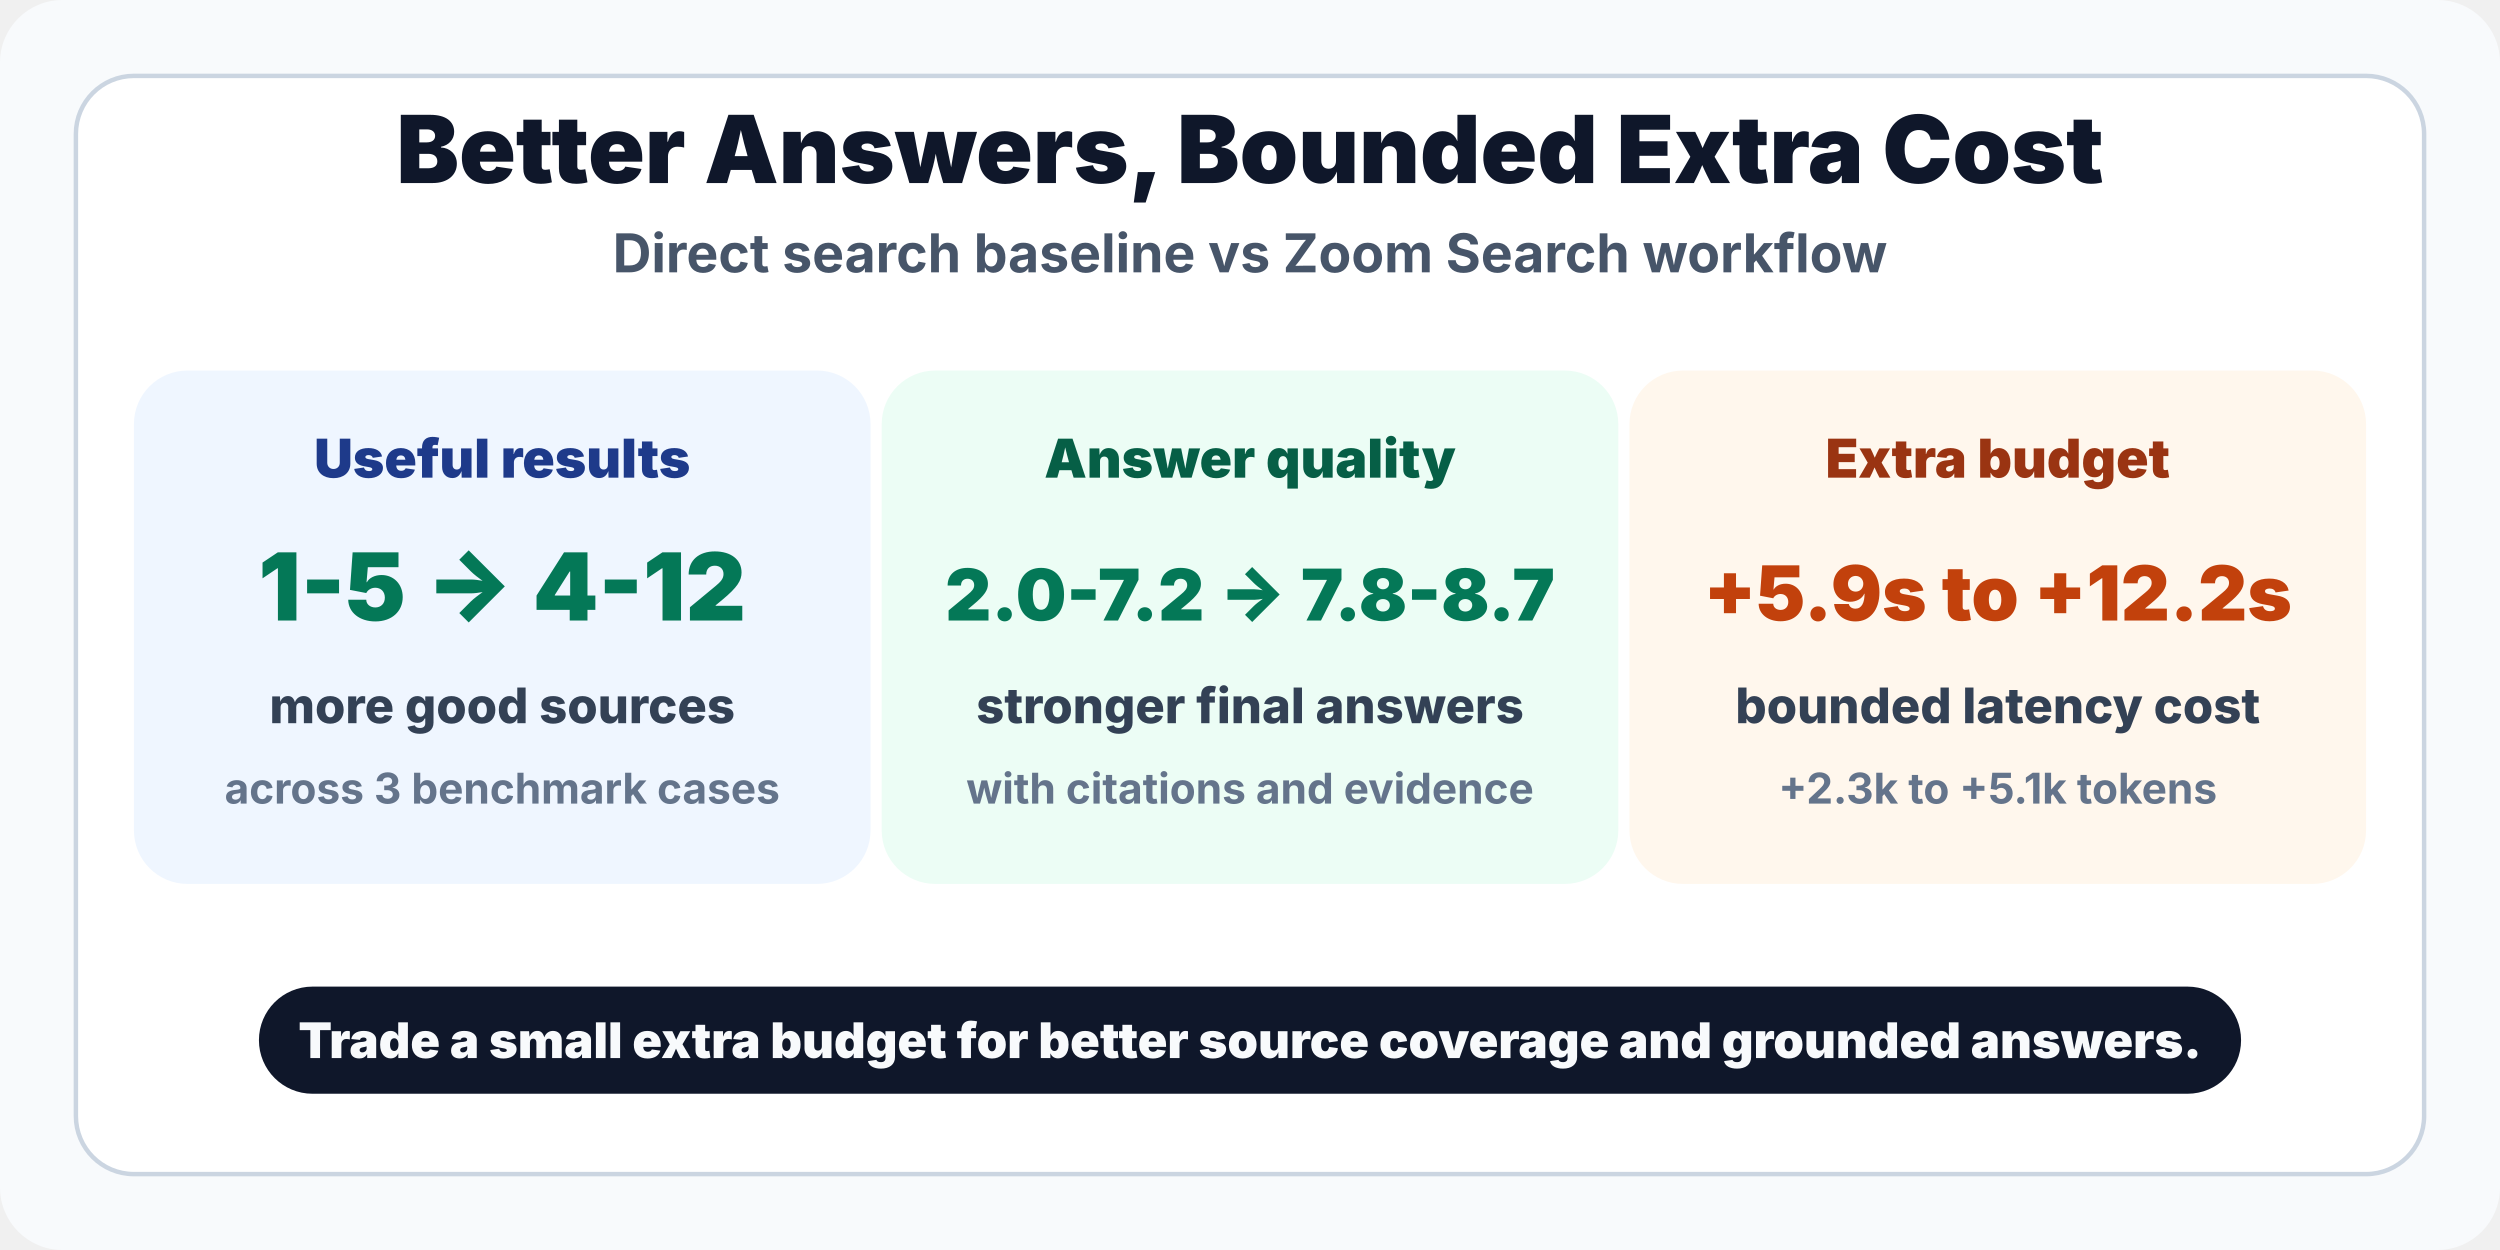
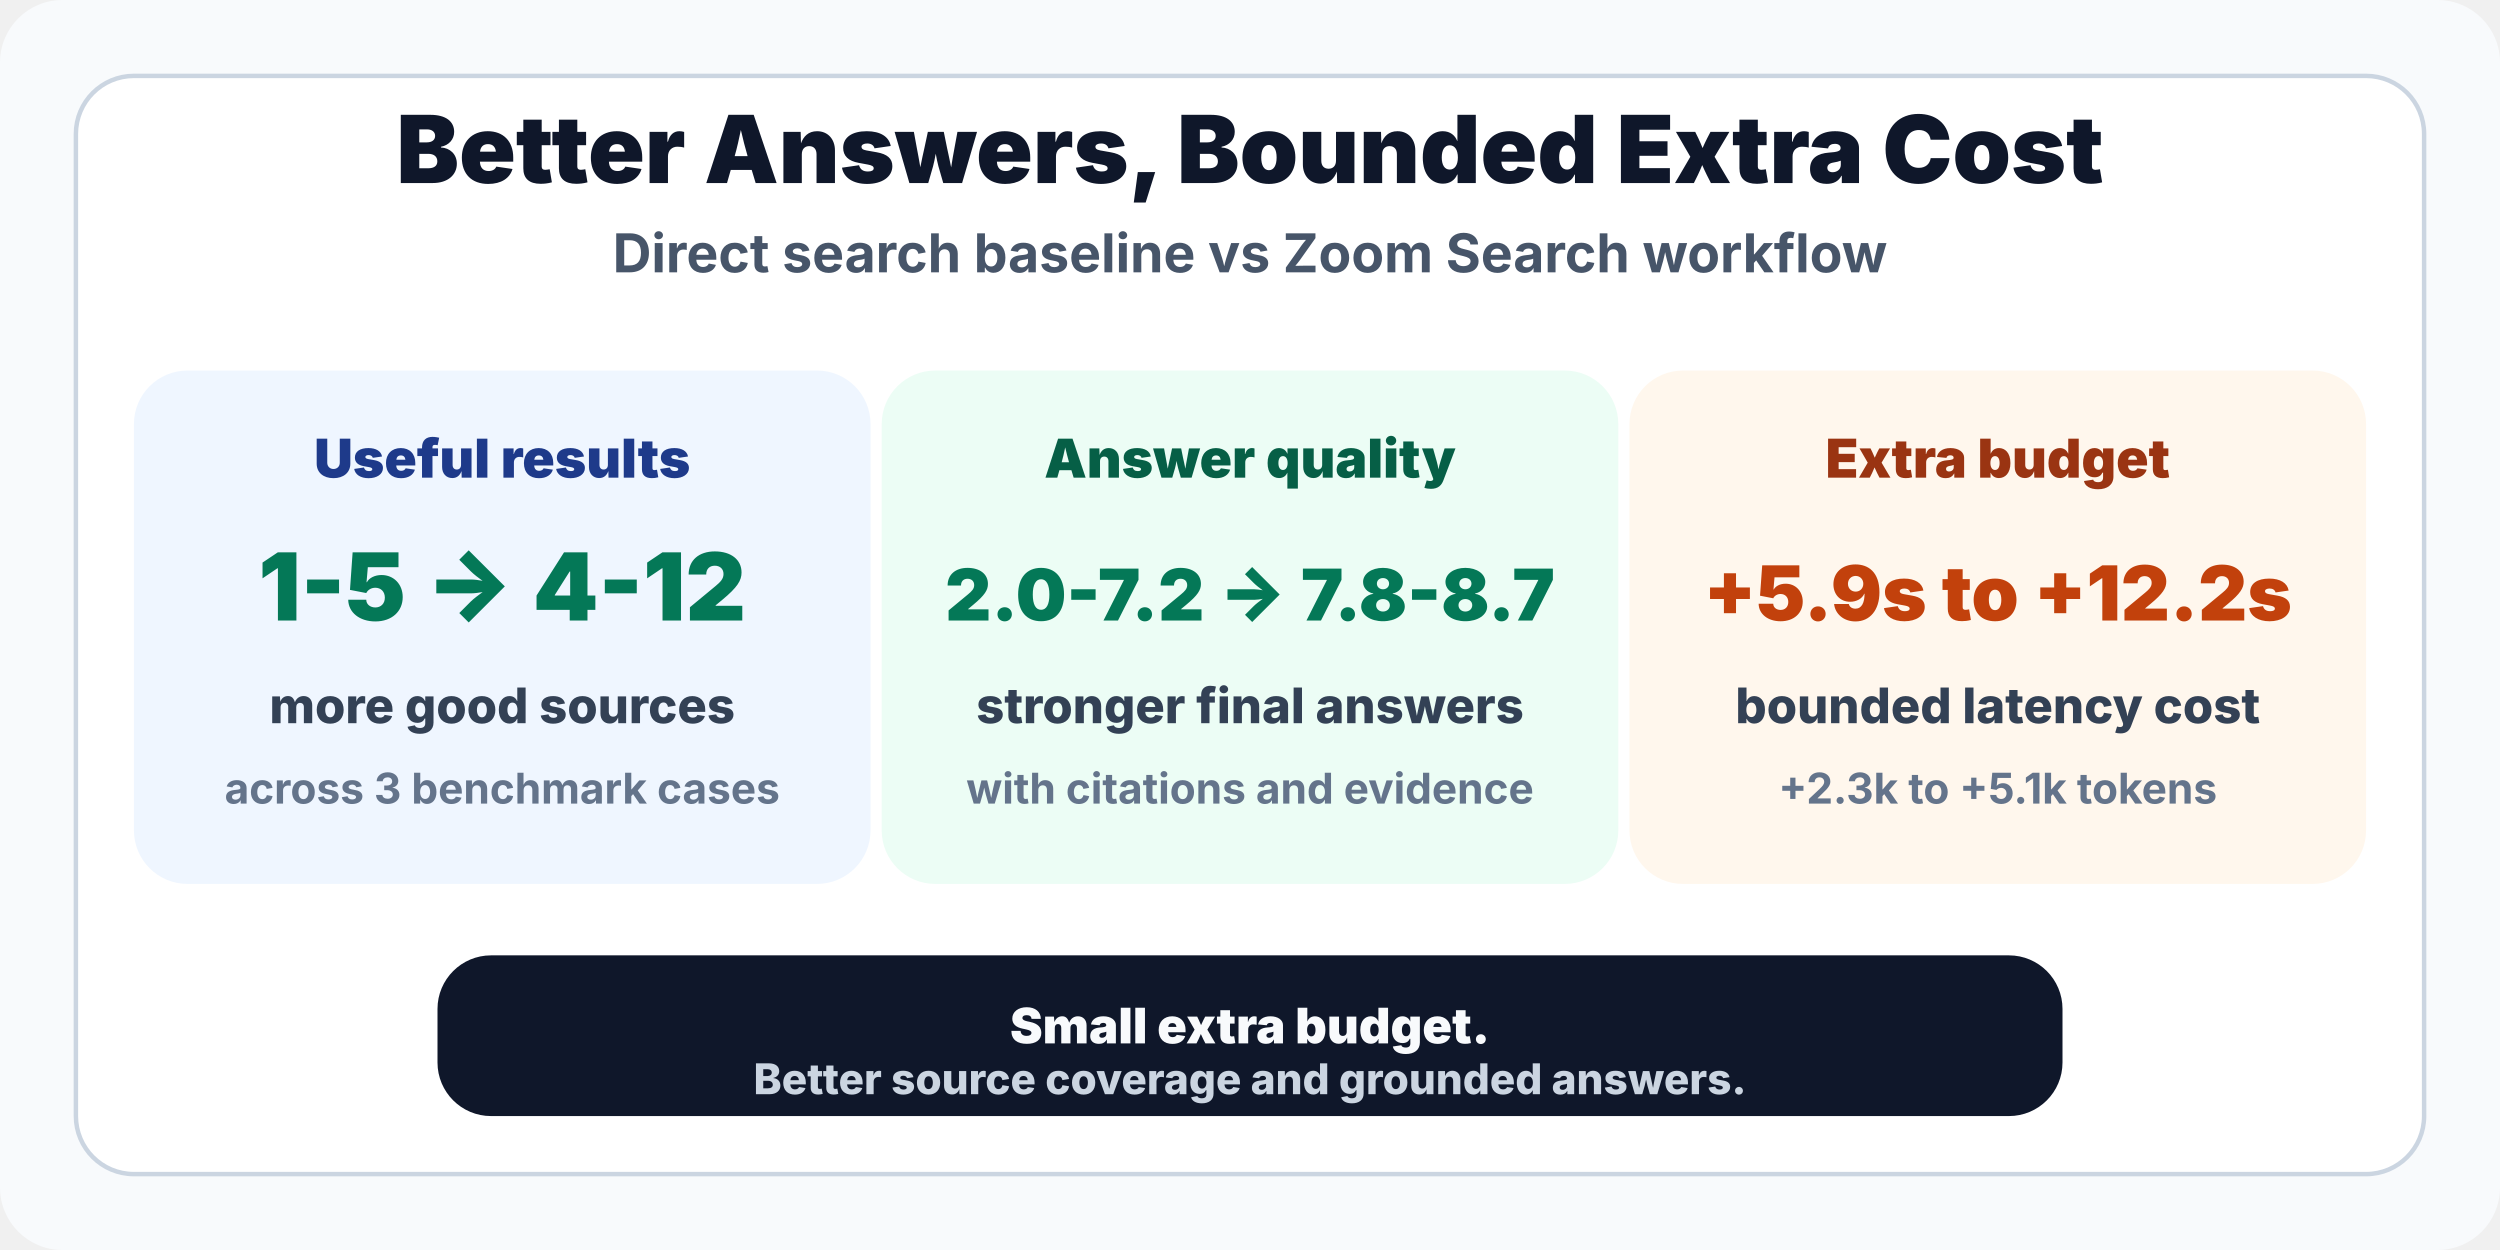
<svg xmlns="http://www.w3.org/2000/svg" width="1120" height="560" viewBox="0 0 1120 560" fill="none" role="img" aria-labelledby="title desc">
  <rect width="1120" height="560" rx="28" fill="#F8FAFC" />
  <rect x="34" y="34" width="1052" height="492" rx="26" fill="#FFFFFF" stroke="#CBD5E1" stroke-width="2" />
  <g font-family="Inter, ui-sans-serif, system-ui, -apple-system, BlinkMacSystemFont, Segoe UI, sans-serif">
    <text x="560" y="82" text-anchor="middle" fill="#0F172A" font-size="42" font-weight="900">Better Answers, Bounded Extra Cost</text>
    <text x="560" y="122" text-anchor="middle" fill="#475569" font-size="24" font-weight="700">Direct search baseline vs Zoom Search workflow</text>
    <g transform="translate(60 166)">
      <rect width="330" height="230" rx="24" fill="#EFF6FF" />
      <text x="165" y="48" text-anchor="middle" fill="#1E3A8A" font-size="24" font-weight="900">Useful results</text>
      <text x="165" y="112" text-anchor="middle" fill="#047857" font-size="42" font-weight="900">1-5 -&gt; 4-12</text>
      <text x="165" y="158" text-anchor="middle" fill="#334155" font-size="22" font-weight="800">more good sources</text>
      <text x="165" y="194" text-anchor="middle" fill="#64748B" font-size="19" font-weight="700">across 3 benchmark cases</text>
    </g>
    <g transform="translate(395 166)">
      <rect width="330" height="230" rx="24" fill="#ECFDF5" />
      <text x="165" y="48" text-anchor="middle" fill="#065F46" font-size="24" font-weight="900">Answer quality</text>
      <text x="165" y="112" text-anchor="middle" fill="#047857" font-size="32" font-weight="900">2.0-7.2 -&gt; 7.8-8.7</text>
      <text x="165" y="158" text-anchor="middle" fill="#334155" font-size="22" font-weight="800">stronger final answers</text>
      <text x="165" y="194" text-anchor="middle" fill="#64748B" font-size="19" font-weight="700">with citations and evidence</text>
    </g>
    <g transform="translate(730 166)">
      <rect width="330" height="230" rx="24" fill="#FFF7ED" />
      <text x="165" y="48" text-anchor="middle" fill="#9A3412" font-size="24" font-weight="900">Extra budget</text>
      <text x="165" y="112" text-anchor="middle" fill="#C2410C" font-size="34" font-weight="900">+5.9s to +12.2s</text>
      <text x="165" y="158" text-anchor="middle" fill="#334155" font-size="22" font-weight="800">bounded latency cost</text>
      <text x="165" y="194" text-anchor="middle" fill="#64748B" font-size="19" font-weight="700">+2.3k to +5.1k tokens</text>
    </g>
-     <g transform="translate(116 442)">
-       <rect width="888" height="48" rx="24" fill="#0F172A" />
-       <text x="444" y="32" text-anchor="middle" fill="#F8FAFC" font-size="22" font-weight="900">Trade a small extra budget for better source coverage and grounded answers.</text>
+     <g transform="translate(196 428)">
+       <rect width="728" height="72" rx="24" fill="#0F172A" />
+       <text x="364" y="31" text-anchor="middle" dominant-baseline="middle" fill="#F8FAFC" font-size="22" font-weight="900">Small extra budget.</text>
+       <text x="364" y="55" text-anchor="middle" dominant-baseline="middle" fill="#CBD5E1" font-size="19" font-weight="800">Better source coverage and grounded answers.</text>
    </g>
  </g>
</svg>
